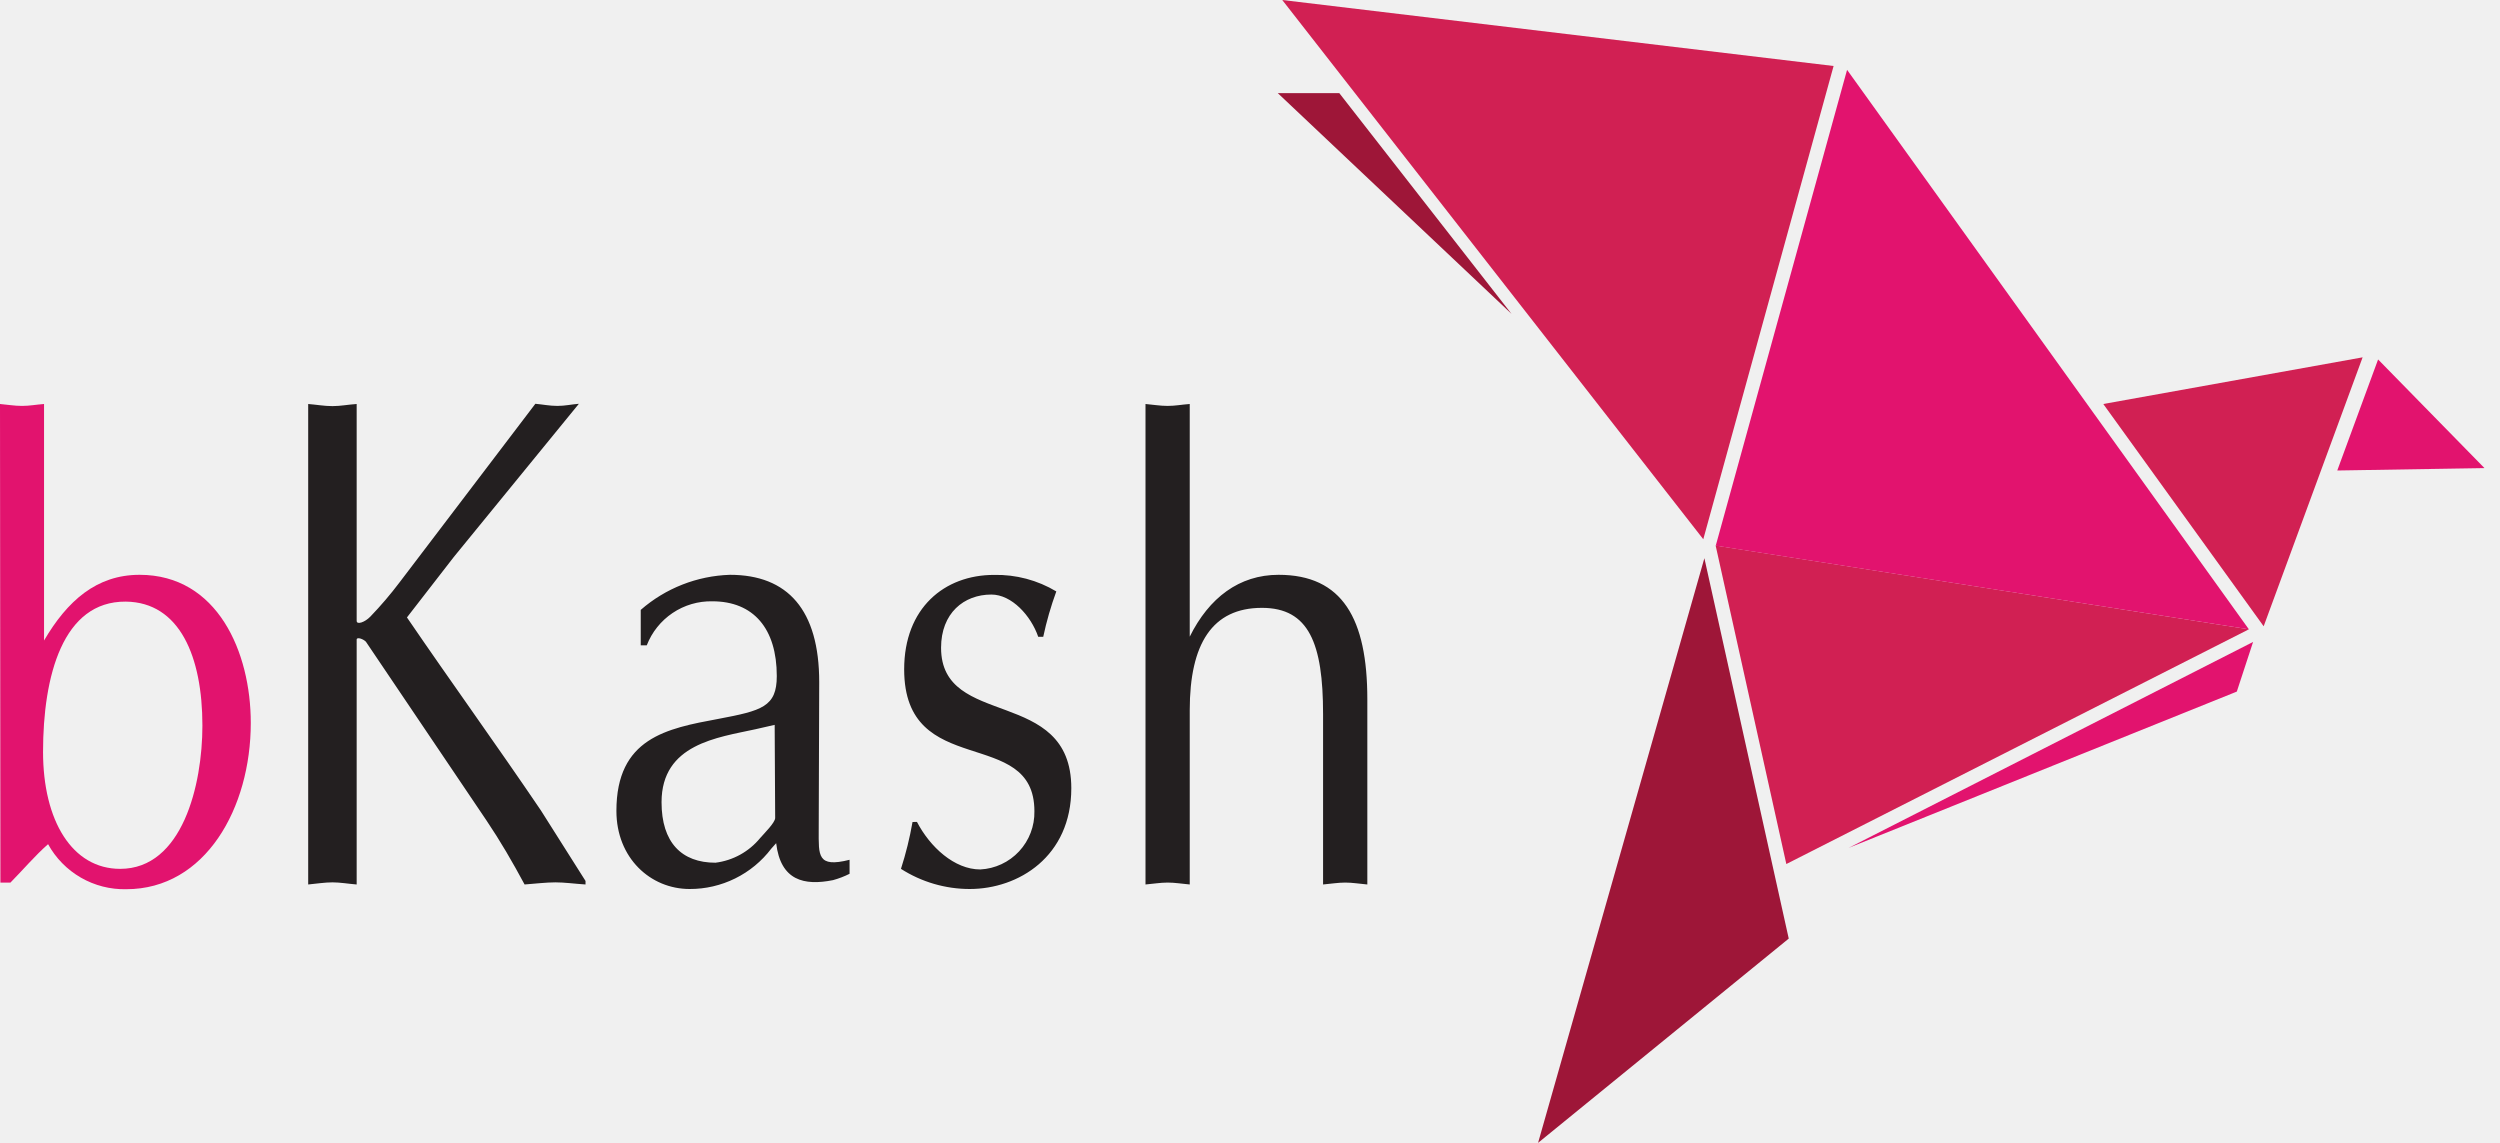
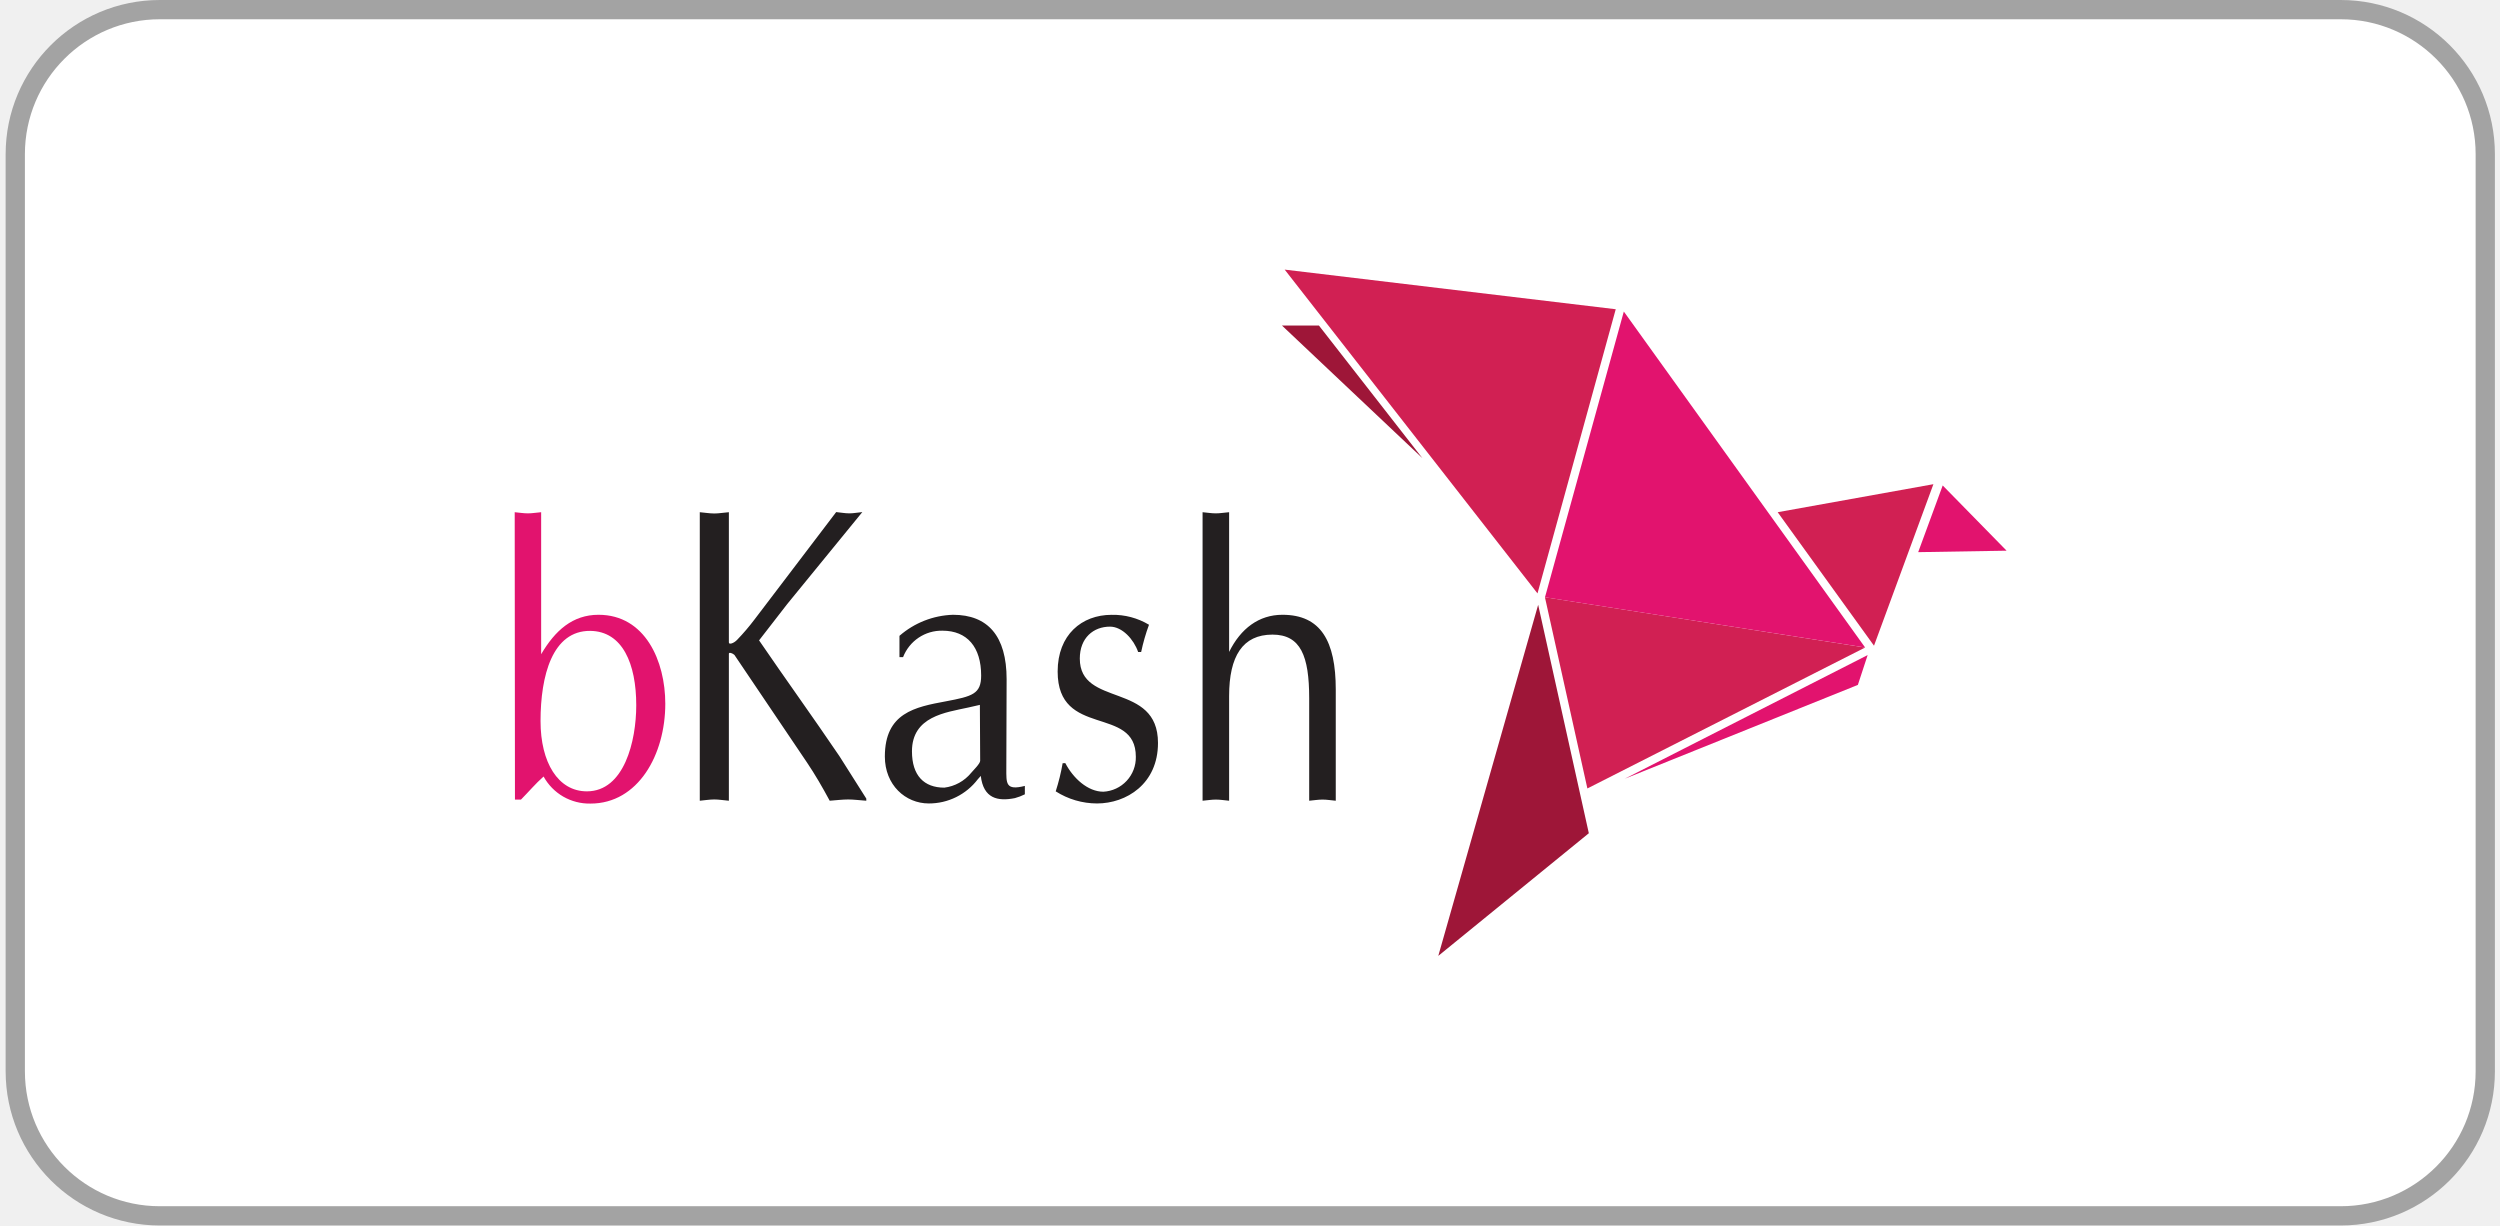
- <svg xmlns="http://www.w3.org/2000/svg" width="105" height="48" viewBox="0 0 105 48" fill="none">
-   <path d="M94.453 26.431L72.057 22.914L75.026 36.289L94.453 26.431Z" fill="#D12053" />
-   <path d="M94.453 26.432L77.577 2.933L72.061 22.919L94.453 26.432Z" fill="#E2136E" />
-   <path d="M71.538 22.648L53.855 0L77.011 2.772L71.538 22.648Z" fill="#D12053" />
-   <path d="M63.485 13.184L53.666 3.911H56.25L63.485 13.184Z" fill="#9E1638" />
-   <path d="M99.23 15.008L95.074 26.304L88.338 16.968L99.23 15.008Z" fill="#D12053" />
-   <path d="M77.64 35.612L93.946 29.047L94.63 26.961L77.64 35.612Z" fill="#E2136E" />
-   <path d="M64.599 48L71.584 23.444L75.127 39.421L64.599 48Z" fill="#9E1638" />
-   <path d="M99.88 15.097L98.165 19.761L104.348 19.66L99.88 15.097ZM0 16.968C0.3 16.993 0.604 17.048 0.925 17.048C1.246 17.048 1.508 16.993 1.85 16.968V26.901C2.825 25.238 4.054 24.142 5.862 24.142C9.131 24.142 10.533 27.384 10.533 30.363C10.533 33.931 8.632 37.347 5.3 37.347C4.633 37.362 3.975 37.193 3.396 36.86C2.818 36.526 2.341 36.041 2.019 35.455C1.461 35.946 0.967 36.534 0.439 37.068H0.017L0 16.968ZM1.808 31.578C1.808 34.473 3.032 36.492 5.047 36.492C7.661 36.492 8.501 32.971 8.501 30.474C8.501 27.574 7.547 25.293 5.283 25.268C2.64 25.247 1.808 28.383 1.808 31.582V31.578Z" fill="#E2136E" />
-   <path d="M19.06 23.393L17.092 25.932C18.941 28.641 20.859 31.294 22.717 34.037L24.592 37V37.148C24.132 37.118 23.714 37.059 23.325 37.059C22.936 37.059 22.447 37.118 22.033 37.148C21.522 36.2 21.015 35.324 20.436 34.465L15.368 26.952C15.254 26.834 14.98 26.74 14.98 26.863V37.148C14.608 37.118 14.283 37.059 13.962 37.059C13.641 37.059 13.27 37.118 12.944 37.148V16.968C13.27 16.993 13.62 17.057 13.962 17.057C14.304 17.057 14.608 16.993 14.98 16.968V26.076C14.98 26.254 15.326 26.135 15.554 25.898C15.994 25.441 16.406 24.958 16.788 24.451L22.485 16.959C22.785 16.985 23.084 17.048 23.41 17.048C23.735 17.048 23.984 16.985 24.313 16.959L19.06 23.393ZM34.386 34.875C34.386 35.925 34.318 36.458 35.682 36.111V36.699C35.459 36.811 35.226 36.901 34.985 36.966C33.782 37.207 32.785 36.991 32.599 35.413L32.392 35.645C31.99 36.174 31.471 36.602 30.876 36.895C30.281 37.189 29.626 37.341 28.963 37.338C27.325 37.338 25.889 36.043 25.889 34.058C25.889 30.998 28 30.596 30.167 30.194C32 29.847 32.625 29.686 32.625 28.395C32.625 26.406 31.653 25.255 29.918 25.255C29.325 25.243 28.743 25.414 28.25 25.745C27.758 26.076 27.378 26.55 27.164 27.104H26.911V25.615C27.953 24.706 29.276 24.186 30.657 24.142C33.085 24.142 34.407 25.615 34.407 28.649L34.386 34.875ZM32.536 30.444L31.721 30.63C30.146 30.977 27.785 31.244 27.785 33.694C27.785 35.387 28.63 36.234 30.049 36.234C30.782 36.143 31.454 35.773 31.924 35.201C32.093 35.006 32.557 34.549 32.557 34.355L32.536 30.444ZM38.512 34.52C39.061 35.574 40.083 36.517 41.172 36.517C41.794 36.486 42.379 36.212 42.803 35.756C43.227 35.299 43.458 34.695 43.445 34.071C43.445 30.448 37.975 32.801 37.975 28.112C37.975 25.538 39.665 24.146 41.747 24.146C42.667 24.126 43.575 24.366 44.365 24.84C44.137 25.461 43.954 26.098 43.816 26.745H43.605C43.301 25.86 42.494 24.971 41.637 24.971C40.48 24.971 39.525 25.754 39.525 27.206C39.525 30.639 44.995 28.81 44.995 33.106C44.995 35.98 42.773 37.338 40.729 37.338C39.705 37.338 38.703 37.044 37.84 36.492C38.048 35.848 38.21 35.19 38.326 34.524L38.512 34.52ZM48.111 16.968C48.42 16.993 48.719 17.048 49.04 17.048C49.361 17.048 49.623 16.993 49.969 16.968V26.74C50.78 25.102 52.051 24.142 53.699 24.142C56.385 24.142 57.428 25.987 57.428 29.373V37.148C57.077 37.118 56.807 37.068 56.499 37.068C56.19 37.068 55.874 37.123 55.569 37.148V29.987C55.569 27.024 54.974 25.53 53.002 25.53C50.916 25.53 49.969 27.037 49.969 29.826V37.148C49.623 37.118 49.349 37.068 49.04 37.068C48.732 37.068 48.424 37.123 48.111 37.148V16.968Z" fill="#231F20" />
+ <svg xmlns="http://www.w3.org/2000/svg" width="102" height="50" viewBox="0 0 102 50" fill="none">
+   <rect x="0.623" y="0.393" width="100.776" height="49.214" rx="5.898" fill="white" stroke="#A3A3A3" stroke-width="0.786" />
+   <path d="M58.032 18.691L52.304 13.282H53.812L58.032 18.691Z" fill="#9E1638" />
+   <path d="M76.097 26.419L63.033 24.367L64.765 32.169L76.097 26.419Z" fill="#D12053" />
+   <path d="M76.097 26.418L66.252 12.711L63.035 24.369L76.097 26.418Z" fill="#E2136E" />
+   <path d="M62.73 24.211L52.415 11L65.922 12.617L62.73 24.211Z" fill="#D12053" />
+   <path d="M78.883 19.755L76.459 26.345L72.529 20.898L78.883 19.755Z" fill="#D12053" />
+   <path d="M66.289 31.773L75.801 27.944L76.2 26.727L66.289 31.773Z" fill="#E2136E" />
+   <path d="M58.682 39L62.757 24.676L64.824 33.996L58.682 39Z" fill="#9E1638" />
+   <path d="M79.262 19.807L78.262 22.528L81.869 22.468L79.262 19.807ZM21 20.898C21.175 20.913 21.352 20.945 21.54 20.945C21.727 20.945 21.88 20.913 22.079 20.898V26.693C22.648 25.722 23.365 25.083 24.419 25.083C26.326 25.083 27.144 26.974 27.144 28.712C27.144 30.793 26.035 32.786 24.092 32.786C23.703 32.794 23.319 32.696 22.981 32.502C22.644 32.307 22.366 32.024 22.178 31.682C21.852 31.969 21.564 32.312 21.256 32.623H21.01L21 20.898ZM22.054 29.421C22.054 31.109 22.769 32.287 23.944 32.287C25.469 32.287 25.959 30.233 25.959 28.776C25.959 27.085 25.402 25.754 24.082 25.74C22.54 25.727 22.054 27.557 22.054 29.423V29.421Z" fill="#E2136E" />
+   <path d="M32.118 24.646L30.97 26.127C32.049 27.707 33.167 29.255 34.251 30.855L35.345 32.583V32.67C35.077 32.652 34.833 32.618 34.606 32.618C34.38 32.618 34.094 32.652 33.852 32.67C33.554 32.117 33.259 31.605 32.921 31.104L29.965 26.722C29.898 26.653 29.738 26.599 29.738 26.67V32.67C29.521 32.652 29.332 32.618 29.145 32.618C28.957 32.618 28.741 32.652 28.551 32.67V20.898C28.741 20.913 28.945 20.95 29.145 20.95C29.344 20.95 29.521 20.913 29.738 20.898V26.211C29.738 26.315 29.94 26.246 30.073 26.107C30.33 25.841 30.57 25.559 30.793 25.263L34.116 20.893C34.291 20.908 34.466 20.945 34.655 20.945C34.845 20.945 34.99 20.908 35.183 20.893L32.118 24.646ZM41.058 31.344C41.058 31.956 41.019 32.267 41.814 32.065V32.408C41.684 32.473 41.548 32.525 41.408 32.563C40.706 32.704 40.124 32.578 40.016 31.657L39.895 31.793C39.661 32.101 39.358 32.351 39.011 32.522C38.664 32.694 38.282 32.782 37.895 32.781C36.939 32.781 36.102 32.025 36.102 30.867C36.102 29.082 37.333 28.848 38.597 28.613C39.666 28.411 40.031 28.317 40.031 27.564C40.031 26.404 39.464 25.732 38.452 25.732C38.106 25.725 37.766 25.825 37.479 26.018C37.192 26.211 36.971 26.488 36.845 26.811H36.698V25.942C37.306 25.412 38.077 25.108 38.883 25.083C40.299 25.083 41.07 25.942 41.07 27.712L41.058 31.344ZM39.979 28.759L39.504 28.867C38.585 29.07 37.208 29.226 37.208 30.655C37.208 31.643 37.7 32.136 38.528 32.136C38.956 32.084 39.348 31.868 39.622 31.534C39.72 31.42 39.991 31.154 39.991 31.04L39.979 28.759ZM43.465 31.136C43.785 31.751 44.381 32.302 45.017 32.302C45.38 32.283 45.721 32.124 45.968 31.858C46.216 31.591 46.35 31.239 46.342 30.875C46.342 28.761 43.152 30.134 43.152 27.399C43.152 25.898 44.138 25.085 45.352 25.085C45.889 25.073 46.419 25.214 46.879 25.49C46.746 25.852 46.639 26.224 46.559 26.601H46.436C46.258 26.085 45.788 25.567 45.288 25.567C44.613 25.567 44.056 26.023 44.056 26.87C44.056 28.872 47.246 27.806 47.246 30.312C47.246 31.988 45.951 32.781 44.758 32.781C44.161 32.78 43.577 32.609 43.073 32.287C43.194 31.911 43.289 31.528 43.356 31.139L43.465 31.136ZM49.065 20.898C49.244 20.913 49.419 20.945 49.606 20.945C49.794 20.945 49.946 20.913 50.148 20.898V26.599C50.621 25.643 51.363 25.083 52.324 25.083C53.891 25.083 54.499 26.159 54.499 28.134V32.67C54.294 32.652 54.137 32.623 53.957 32.623C53.777 32.623 53.592 32.655 53.415 32.67V28.492C53.415 26.764 53.068 25.892 51.917 25.892C50.7 25.892 50.148 26.771 50.148 28.398V32.67C49.946 32.652 49.786 32.623 49.606 32.623C49.427 32.623 49.247 32.655 49.065 32.67V20.898Z" fill="#231F20" />
</svg>
